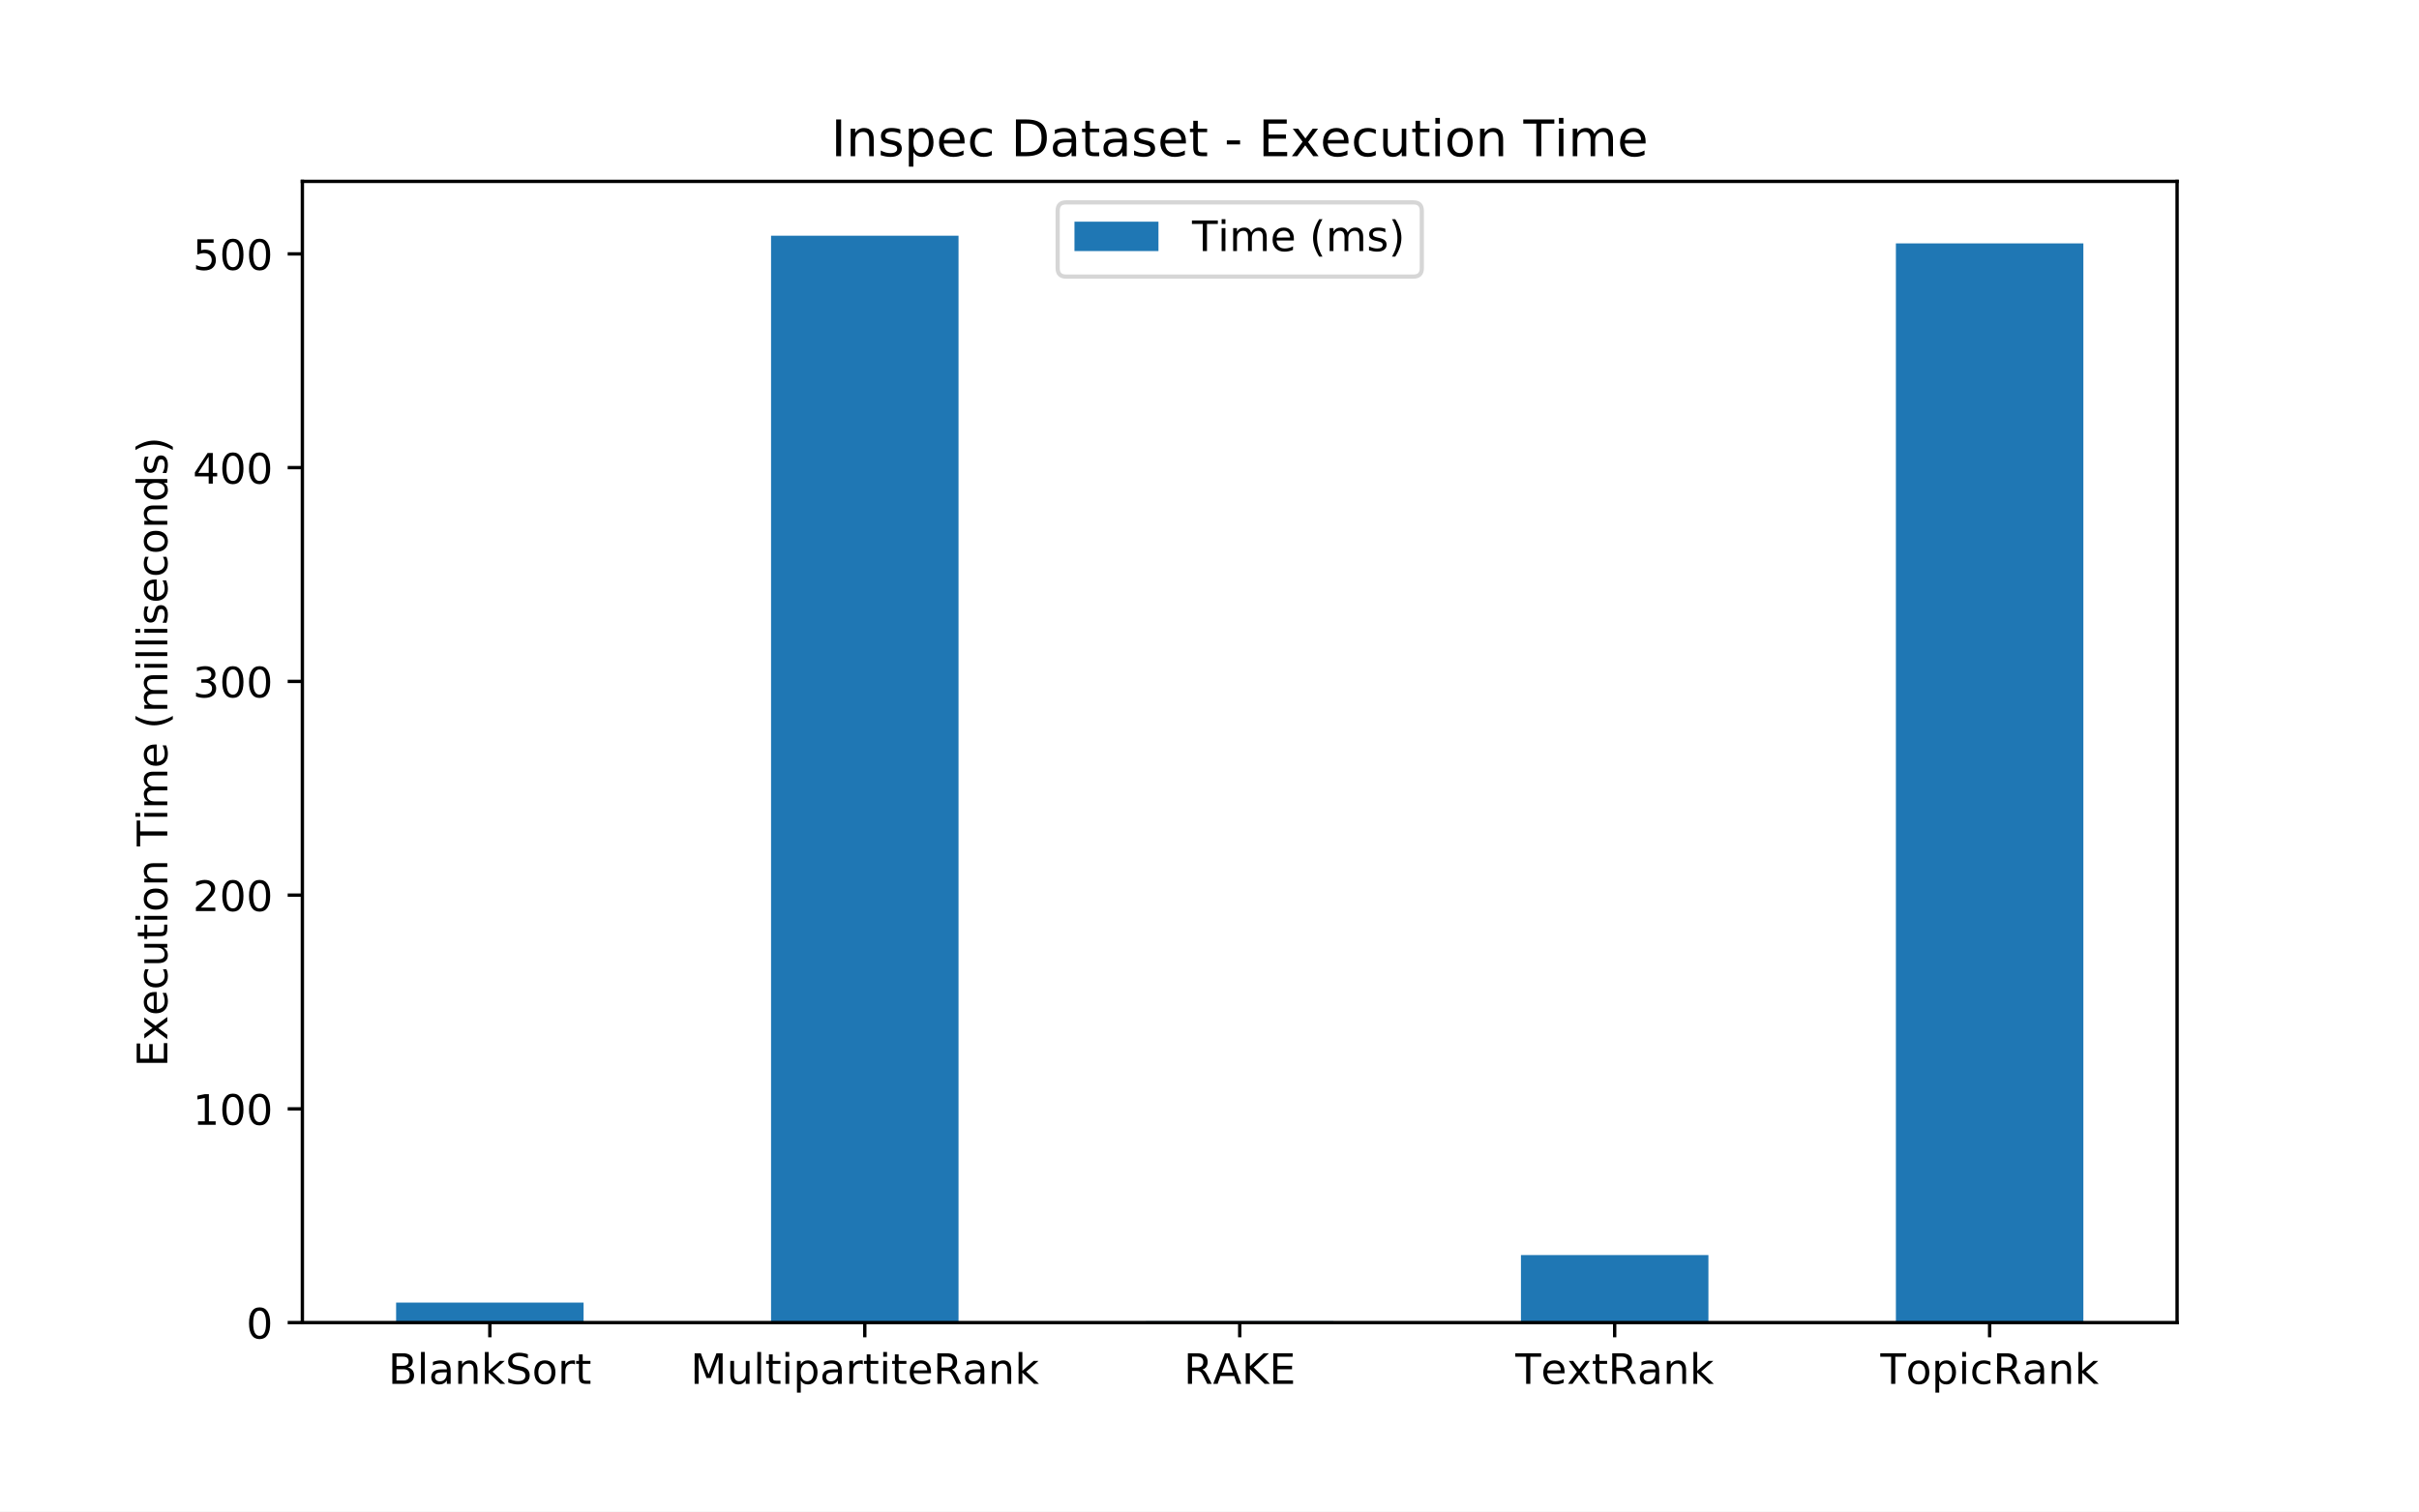
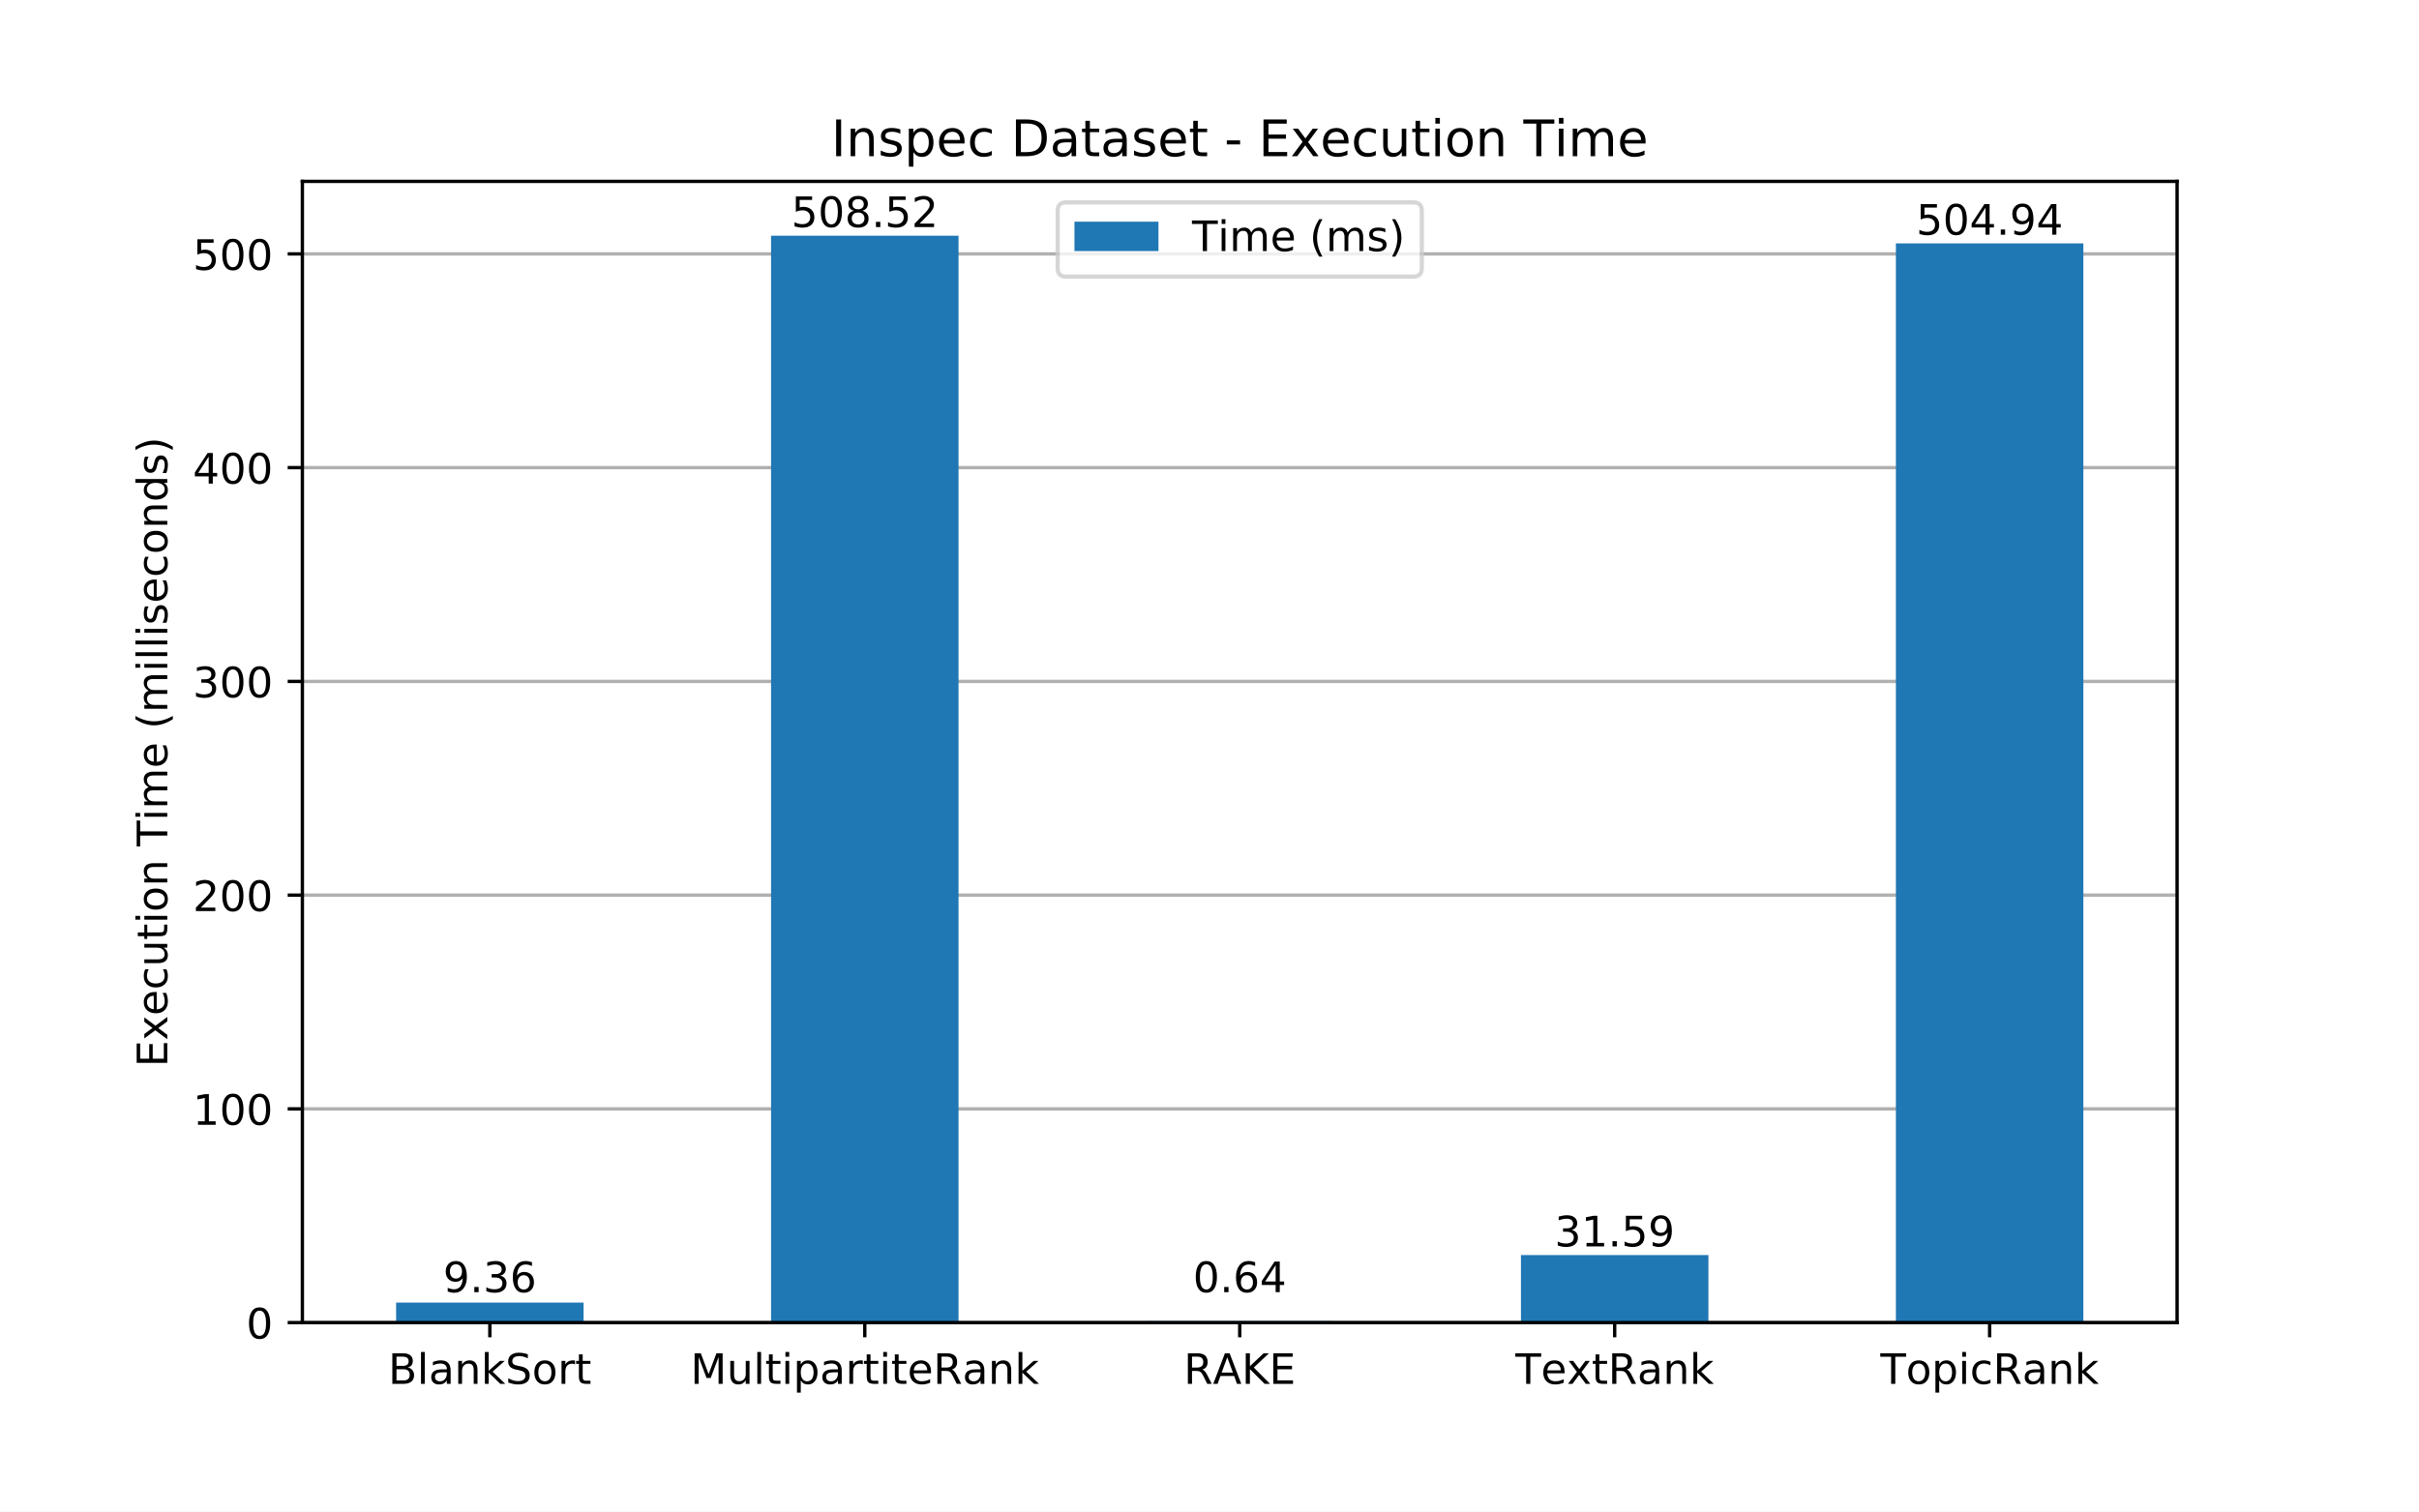
<svg xmlns="http://www.w3.org/2000/svg" xmlns:xlink="http://www.w3.org/1999/xlink" height="360pt" version="1.1" viewBox="0 0 576 360" width="576pt">
  <defs>
    <style type="text/css">
*{stroke-linecap:butt;stroke-linejoin:round;}
  </style>
  </defs>
  <g id="figure_1">
    <g id="patch_1">
      <path d="M 0 360  L 576 360  L 576 0  L 0 0  z " style="fill:#ffffff;" />
    </g>
    <g id="axes_1">
      <g id="patch_2">
        <path d="M 72 315  L 518.4 315  L 518.4 43.2  L 72 43.2  z " style="fill:#ffffff;" />
      </g>
-       <g id="patch_3">
-         <path clip-path="url(#p97406c699a)" d="M 94.32 315  L 138.96 315  L 138.96 310.236  L 94.32 310.236  z " style="fill:#1f77b4;" />
-       </g>
-       <g id="patch_4">
-         <path clip-path="url(#p97406c699a)" d="M 183.6 315  L 228.24 315  L 228.24 56.143  L 183.6 56.143  z " style="fill:#1f77b4;" />
-       </g>
-       <g id="patch_5">
-         <path clip-path="url(#p97406c699a)" d="M 272.88 315  L 317.52 315  L 317.52 314.674  L 272.88 314.674  z " style="fill:#1f77b4;" />
-       </g>
-       <g id="patch_6">
-         <path clip-path="url(#p97406c699a)" d="M 362.16 315  L 406.8 315  L 406.8 298.921  L 362.16 298.921  z " style="fill:#1f77b4;" />
-       </g>
-       <g id="patch_7">
-         <path clip-path="url(#p97406c699a)" d="M 451.44 315  L 496.08 315  L 496.08 57.964  L 451.44 57.964  z " style="fill:#1f77b4;" />
-       </g>
      <g id="matplotlib.axis_1">
        <g id="xtick_1">
          <g id="line2d_1">
            <defs>
-               <path d="M 0 0  L 0 3.5  " id="mc92e5d08c0" style="stroke:#000000;stroke-width:0.8;" />
-             </defs>
-             <g>
-               <use style="stroke:#000000;stroke-width:0.8;" x="116.64" xlink:href="#mc92e5d08c0" y="315" />
+               <path d="M 0 0  L 0 3.5  " id="m21037085e6" style="stroke:#000000;stroke-width:0.8;" />
+             </defs>
+             <g>
+               <use style="stroke:#000000;stroke-width:0.8;" x="116.64" xlink:href="#m21037085e6" y="315" />
            </g>
          </g>
          <g id="text_1">
            <defs>
              <path d="M 19.672 34.812  L 19.672 8.109  L 35.5 8.109  Q 43.453 8.109 47.281 11.406  Q 51.125 14.703 51.125 21.484  Q 51.125 28.328 47.281 31.562  Q 43.453 34.812 35.5 34.812  z M 19.672 64.797  L 19.672 42.828  L 34.281 42.828  Q 41.5 42.828 45.031 45.531  Q 48.578 48.25 48.578 53.812  Q 48.578 59.328 45.031 62.062  Q 41.5 64.797 34.281 64.797  z M 9.812 72.906  L 35.016 72.906  Q 46.297 72.906 52.391 68.219  Q 58.5 63.531 58.5 54.891  Q 58.5 48.188 55.375 44.234  Q 52.25 40.281 46.188 39.312  Q 53.469 37.75 57.5 32.781  Q 61.531 27.828 61.531 20.406  Q 61.531 10.641 54.891 5.312  Q 48.25 0 35.984 0  L 9.812 0  z " id="DejaVuSans-66" />
              <path d="M 9.422 75.984  L 18.406 75.984  L 18.406 0  L 9.422 0  z " id="DejaVuSans-108" />
              <path d="M 34.281 27.484  Q 23.391 27.484 19.188 25  Q 14.984 22.516 14.984 16.5  Q 14.984 11.719 18.141 8.906  Q 21.297 6.109 26.703 6.109  Q 34.188 6.109 38.703 11.406  Q 43.219 16.703 43.219 25.484  L 43.219 27.484  z M 52.203 31.203  L 52.203 0  L 43.219 0  L 43.219 8.297  Q 40.141 3.328 35.547 0.953  Q 30.953 -1.422 24.312 -1.422  Q 15.922 -1.422 10.953 3.297  Q 6 8.016 6 15.922  Q 6 25.141 12.172 29.828  Q 18.359 34.516 30.609 34.516  L 43.219 34.516  L 43.219 35.406  Q 43.219 41.609 39.141 45  Q 35.062 48.391 27.688 48.391  Q 23 48.391 18.547 47.266  Q 14.109 46.141 10.016 43.891  L 10.016 52.203  Q 14.938 54.109 19.578 55.047  Q 24.219 56 28.609 56  Q 40.484 56 46.344 49.844  Q 52.203 43.703 52.203 31.203  z " id="DejaVuSans-97" />
              <path d="M 54.891 33.016  L 54.891 0  L 45.906 0  L 45.906 32.719  Q 45.906 40.484 42.875 44.328  Q 39.844 48.188 33.797 48.188  Q 26.516 48.188 22.312 43.547  Q 18.109 38.922 18.109 30.906  L 18.109 0  L 9.078 0  L 9.078 54.688  L 18.109 54.688  L 18.109 46.188  Q 21.344 51.125 25.703 53.562  Q 30.078 56 35.797 56  Q 45.219 56 50.047 50.172  Q 54.891 44.344 54.891 33.016  z " id="DejaVuSans-110" />
              <path d="M 9.078 75.984  L 18.109 75.984  L 18.109 31.109  L 44.922 54.688  L 56.391 54.688  L 27.391 29.109  L 57.625 0  L 45.906 0  L 18.109 26.703  L 18.109 0  L 9.078 0  z " id="DejaVuSans-107" />
              <path d="M 53.516 70.516  L 53.516 60.891  Q 47.906 63.578 42.922 64.891  Q 37.938 66.219 33.297 66.219  Q 25.25 66.219 20.875 63.094  Q 16.5 59.969 16.5 54.203  Q 16.5 49.359 19.406 46.891  Q 22.312 44.438 30.422 42.922  L 36.375 41.703  Q 47.406 39.594 52.656 34.297  Q 57.906 29 57.906 20.125  Q 57.906 9.516 50.797 4.047  Q 43.703 -1.422 29.984 -1.422  Q 24.812 -1.422 18.969 -0.25  Q 13.141 0.922 6.891 3.219  L 6.891 13.375  Q 12.891 10.016 18.656 8.297  Q 24.422 6.594 29.984 6.594  Q 38.422 6.594 43.016 9.906  Q 47.609 13.234 47.609 19.391  Q 47.609 24.75 44.312 27.781  Q 41.016 30.812 33.5 32.328  L 27.484 33.5  Q 16.453 35.688 11.516 40.375  Q 6.594 45.062 6.594 53.422  Q 6.594 63.094 13.406 68.656  Q 20.219 74.219 32.172 74.219  Q 37.312 74.219 42.625 73.281  Q 47.953 72.359 53.516 70.516  z " id="DejaVuSans-83" />
              <path d="M 30.609 48.391  Q 23.391 48.391 19.188 42.75  Q 14.984 37.109 14.984 27.297  Q 14.984 17.484 19.156 11.844  Q 23.344 6.203 30.609 6.203  Q 37.797 6.203 41.984 11.859  Q 46.188 17.531 46.188 27.297  Q 46.188 37.016 41.984 42.703  Q 37.797 48.391 30.609 48.391  z M 30.609 56  Q 42.328 56 49.016 48.375  Q 55.719 40.766 55.719 27.297  Q 55.719 13.875 49.016 6.219  Q 42.328 -1.422 30.609 -1.422  Q 18.844 -1.422 12.172 6.219  Q 5.516 13.875 5.516 27.297  Q 5.516 40.766 12.172 48.375  Q 18.844 56 30.609 56  z " id="DejaVuSans-111" />
              <path d="M 41.109 46.297  Q 39.594 47.172 37.812 47.578  Q 36.031 48 33.891 48  Q 26.266 48 22.188 43.047  Q 18.109 38.094 18.109 28.812  L 18.109 0  L 9.078 0  L 9.078 54.688  L 18.109 54.688  L 18.109 46.188  Q 20.953 51.172 25.484 53.578  Q 30.031 56 36.531 56  Q 37.453 56 38.578 55.875  Q 39.703 55.766 41.062 55.516  z " id="DejaVuSans-114" />
              <path d="M 18.312 70.219  L 18.312 54.688  L 36.812 54.688  L 36.812 47.703  L 18.312 47.703  L 18.312 18.016  Q 18.312 11.328 20.141 9.422  Q 21.969 7.516 27.594 7.516  L 36.812 7.516  L 36.812 0  L 27.594 0  Q 17.188 0 13.234 3.875  Q 9.281 7.766 9.281 18.016  L 9.281 47.703  L 2.688 47.703  L 2.688 54.688  L 9.281 54.688  L 9.281 70.219  z " id="DejaVuSans-116" />
            </defs>
            <g transform="translate(92.44312 329.5984)scale(0.1 -0.1)">
              <use xlink:href="#DejaVuSans-66" />
              <use x="68.604" xlink:href="#DejaVuSans-108" />
              <use x="96.387" xlink:href="#DejaVuSans-97" />
              <use x="157.666" xlink:href="#DejaVuSans-110" />
              <use x="221.045" xlink:href="#DejaVuSans-107" />
              <use x="278.955" xlink:href="#DejaVuSans-83" />
              <use x="342.432" xlink:href="#DejaVuSans-111" />
              <use x="403.613" xlink:href="#DejaVuSans-114" />
              <use x="444.727" xlink:href="#DejaVuSans-116" />
            </g>
          </g>
        </g>
        <g id="xtick_2">
          <g id="line2d_2">
            <g>
-               <use style="stroke:#000000;stroke-width:0.8;" x="205.92" xlink:href="#mc92e5d08c0" y="315" />
+               <use style="stroke:#000000;stroke-width:0.8;" x="205.92" xlink:href="#m21037085e6" y="315" />
            </g>
          </g>
          <g id="text_2">
            <defs>
              <path d="M 9.812 72.906  L 24.516 72.906  L 43.109 23.297  L 61.812 72.906  L 76.516 72.906  L 76.516 0  L 66.891 0  L 66.891 64.016  L 48.094 14.016  L 38.188 14.016  L 19.391 64.016  L 19.391 0  L 9.812 0  z " id="DejaVuSans-77" />
              <path d="M 8.5 21.578  L 8.5 54.688  L 17.484 54.688  L 17.484 21.922  Q 17.484 14.156 20.5 10.266  Q 23.531 6.391 29.594 6.391  Q 36.859 6.391 41.078 11.031  Q 45.312 15.672 45.312 23.688  L 45.312 54.688  L 54.297 54.688  L 54.297 0  L 45.312 0  L 45.312 8.406  Q 42.047 3.422 37.719 1  Q 33.406 -1.422 27.688 -1.422  Q 18.266 -1.422 13.375 4.438  Q 8.5 10.297 8.5 21.578  z M 31.109 56  z " id="DejaVuSans-117" />
              <path d="M 9.422 54.688  L 18.406 54.688  L 18.406 0  L 9.422 0  z M 9.422 75.984  L 18.406 75.984  L 18.406 64.594  L 9.422 64.594  z " id="DejaVuSans-105" />
              <path d="M 18.109 8.203  L 18.109 -20.797  L 9.078 -20.797  L 9.078 54.688  L 18.109 54.688  L 18.109 46.391  Q 20.953 51.266 25.266 53.625  Q 29.594 56 35.594 56  Q 45.562 56 51.781 48.094  Q 58.016 40.188 58.016 27.297  Q 58.016 14.406 51.781 6.484  Q 45.562 -1.422 35.594 -1.422  Q 29.594 -1.422 25.266 0.953  Q 20.953 3.328 18.109 8.203  z M 48.688 27.297  Q 48.688 37.203 44.609 42.844  Q 40.531 48.484 33.406 48.484  Q 26.266 48.484 22.188 42.844  Q 18.109 37.203 18.109 27.297  Q 18.109 17.391 22.188 11.75  Q 26.266 6.109 33.406 6.109  Q 40.531 6.109 44.609 11.75  Q 48.688 17.391 48.688 27.297  z " id="DejaVuSans-112" />
              <path d="M 56.203 29.594  L 56.203 25.203  L 14.891 25.203  Q 15.484 15.922 20.484 11.062  Q 25.484 6.203 34.422 6.203  Q 39.594 6.203 44.453 7.469  Q 49.312 8.734 54.109 11.281  L 54.109 2.781  Q 49.266 0.734 44.188 -0.344  Q 39.109 -1.422 33.891 -1.422  Q 20.797 -1.422 13.156 6.188  Q 5.516 13.812 5.516 26.812  Q 5.516 40.234 12.766 48.109  Q 20.016 56 32.328 56  Q 43.359 56 49.781 48.891  Q 56.203 41.797 56.203 29.594  z M 47.219 32.234  Q 47.125 39.594 43.094 43.984  Q 39.062 48.391 32.422 48.391  Q 24.906 48.391 20.391 44.141  Q 15.875 39.891 15.188 32.172  z " id="DejaVuSans-101" />
              <path d="M 44.391 34.188  Q 47.562 33.109 50.562 29.594  Q 53.562 26.078 56.594 19.922  L 66.609 0  L 56 0  L 46.688 18.703  Q 43.062 26.031 39.672 28.422  Q 36.281 30.812 30.422 30.812  L 19.672 30.812  L 19.672 0  L 9.812 0  L 9.812 72.906  L 32.078 72.906  Q 44.578 72.906 50.734 67.672  Q 56.891 62.453 56.891 51.906  Q 56.891 45.016 53.688 40.469  Q 50.484 35.938 44.391 34.188  z M 19.672 64.797  L 19.672 38.922  L 32.078 38.922  Q 39.203 38.922 42.844 42.219  Q 46.484 45.516 46.484 51.906  Q 46.484 58.297 42.844 61.547  Q 39.203 64.797 32.078 64.797  z " id="DejaVuSans-82" />
            </defs>
            <g transform="translate(164.4184 329.5984)scale(0.1 -0.1)">
              <use xlink:href="#DejaVuSans-77" />
              <use x="86.279" xlink:href="#DejaVuSans-117" />
              <use x="149.658" xlink:href="#DejaVuSans-108" />
              <use x="177.441" xlink:href="#DejaVuSans-116" />
              <use x="216.65" xlink:href="#DejaVuSans-105" />
              <use x="244.434" xlink:href="#DejaVuSans-112" />
              <use x="307.91" xlink:href="#DejaVuSans-97" />
              <use x="369.189" xlink:href="#DejaVuSans-114" />
              <use x="410.303" xlink:href="#DejaVuSans-116" />
              <use x="449.512" xlink:href="#DejaVuSans-105" />
              <use x="477.295" xlink:href="#DejaVuSans-116" />
              <use x="516.504" xlink:href="#DejaVuSans-101" />
              <use x="578.027" xlink:href="#DejaVuSans-82" />
              <use x="647.479" xlink:href="#DejaVuSans-97" />
              <use x="708.758" xlink:href="#DejaVuSans-110" />
              <use x="772.137" xlink:href="#DejaVuSans-107" />
            </g>
          </g>
        </g>
        <g id="xtick_3">
          <g id="line2d_3">
            <g>
-               <use style="stroke:#000000;stroke-width:0.8;" x="295.2" xlink:href="#mc92e5d08c0" y="315" />
+               <use style="stroke:#000000;stroke-width:0.8;" x="295.2" xlink:href="#m21037085e6" y="315" />
            </g>
          </g>
          <g id="text_3">
            <defs>
              <path d="M 34.188 63.188  L 20.797 26.906  L 47.609 26.906  z M 28.609 72.906  L 39.797 72.906  L 67.578 0  L 57.328 0  L 50.688 18.703  L 17.828 18.703  L 11.188 0  L 0.781 0  z " id="DejaVuSans-65" />
              <path d="M 9.812 72.906  L 19.672 72.906  L 19.672 42.094  L 52.391 72.906  L 65.094 72.906  L 28.906 38.922  L 67.672 0  L 54.688 0  L 19.672 35.109  L 19.672 0  L 9.812 0  z " id="DejaVuSans-75" />
              <path d="M 9.812 72.906  L 55.906 72.906  L 55.906 64.594  L 19.672 64.594  L 19.672 43.016  L 54.391 43.016  L 54.391 34.719  L 19.672 34.719  L 19.672 8.297  L 56.781 8.297  L 56.781 0  L 9.812 0  z " id="DejaVuSans-69" />
            </defs>
            <g transform="translate(281.8703 329.5984)scale(0.1 -0.1)">
              <use xlink:href="#DejaVuSans-82" />
              <use x="69.42" xlink:href="#DejaVuSans-65" />
              <use x="137.828" xlink:href="#DejaVuSans-75" />
              <use x="203.404" xlink:href="#DejaVuSans-69" />
            </g>
          </g>
        </g>
        <g id="xtick_4">
          <g id="line2d_4">
            <g>
-               <use style="stroke:#000000;stroke-width:0.8;" x="384.48" xlink:href="#mc92e5d08c0" y="315" />
+               <use style="stroke:#000000;stroke-width:0.8;" x="384.48" xlink:href="#m21037085e6" y="315" />
            </g>
          </g>
          <g id="text_4">
            <defs>
              <path d="M -0.297 72.906  L 61.375 72.906  L 61.375 64.594  L 35.5 64.594  L 35.5 0  L 25.594 0  L 25.594 64.594  L -0.297 64.594  z " id="DejaVuSans-84" />
              <path d="M 54.891 54.688  L 35.109 28.078  L 55.906 0  L 45.312 0  L 29.391 21.484  L 13.484 0  L 2.875 0  L 24.125 28.609  L 4.688 54.688  L 15.281 54.688  L 29.781 35.203  L 44.281 54.688  z " id="DejaVuSans-120" />
            </defs>
            <g transform="translate(360.8433 329.5984)scale(0.1 -0.1)">
              <use xlink:href="#DejaVuSans-84" />
              <use x="60.818" xlink:href="#DejaVuSans-101" />
              <use x="122.326" xlink:href="#DejaVuSans-120" />
              <use x="181.506" xlink:href="#DejaVuSans-116" />
              <use x="220.715" xlink:href="#DejaVuSans-82" />
              <use x="290.166" xlink:href="#DejaVuSans-97" />
              <use x="351.445" xlink:href="#DejaVuSans-110" />
              <use x="414.824" xlink:href="#DejaVuSans-107" />
            </g>
          </g>
        </g>
        <g id="xtick_5">
          <g id="line2d_5">
            <g>
-               <use style="stroke:#000000;stroke-width:0.8;" x="473.76" xlink:href="#mc92e5d08c0" y="315" />
+               <use style="stroke:#000000;stroke-width:0.8;" x="473.76" xlink:href="#m21037085e6" y="315" />
            </g>
          </g>
          <g id="text_5">
            <defs>
              <path d="M 48.781 52.594  L 48.781 44.188  Q 44.969 46.297 41.141 47.344  Q 37.312 48.391 33.406 48.391  Q 24.656 48.391 19.812 42.844  Q 14.984 37.312 14.984 27.297  Q 14.984 17.281 19.812 11.734  Q 24.656 6.203 33.406 6.203  Q 37.312 6.203 41.141 7.25  Q 44.969 8.297 48.781 10.406  L 48.781 2.094  Q 45.016 0.344 40.984 -0.531  Q 36.969 -1.422 32.422 -1.422  Q 20.062 -1.422 12.781 6.344  Q 5.516 14.109 5.516 27.297  Q 5.516 40.672 12.859 48.328  Q 20.219 56 33.016 56  Q 37.156 56 41.109 55.141  Q 45.062 54.297 48.781 52.594  z " id="DejaVuSans-99" />
            </defs>
            <g transform="translate(447.7467 329.5984)scale(0.1 -0.1)">
              <use xlink:href="#DejaVuSans-84" />
              <use x="60.818" xlink:href="#DejaVuSans-111" />
              <use x="122" xlink:href="#DejaVuSans-112" />
              <use x="185.477" xlink:href="#DejaVuSans-105" />
              <use x="213.26" xlink:href="#DejaVuSans-99" />
              <use x="268.24" xlink:href="#DejaVuSans-82" />
              <use x="337.691" xlink:href="#DejaVuSans-97" />
              <use x="398.971" xlink:href="#DejaVuSans-110" />
              <use x="462.35" xlink:href="#DejaVuSans-107" />
            </g>
          </g>
        </g>
      </g>
      <g id="matplotlib.axis_2">
        <g id="ytick_1">
          <g id="line2d_6">
-             <defs>
-               <path d="M 0 0  L -3.5 0  " id="m0a6be680c0" style="stroke:#000000;stroke-width:0.8;" />
-             </defs>
-             <g>
-               <use style="stroke:#000000;stroke-width:0.8;" x="72" xlink:href="#m0a6be680c0" y="315" />
+             <path clip-path="url(#pd6c670893b)" d="M 72 315  L 518.4 315  " style="fill:none;stroke:#b0b0b0;stroke-linecap:square;stroke-width:0.8;" />
+           </g>
+           <g id="line2d_7">
+             <defs>
+               <path d="M 0 0  L -3.5 0  " id="mf5a5de1eec" style="stroke:#000000;stroke-width:0.8;" />
+             </defs>
+             <g>
+               <use style="stroke:#000000;stroke-width:0.8;" x="72" xlink:href="#mf5a5de1eec" y="315" />
            </g>
          </g>
          <g id="text_6">
            <defs>
              <path d="M 31.781 66.406  Q 24.172 66.406 20.328 58.906  Q 16.5 51.422 16.5 36.375  Q 16.5 21.391 20.328 13.891  Q 24.172 6.391 31.781 6.391  Q 39.453 6.391 43.281 13.891  Q 47.125 21.391 47.125 36.375  Q 47.125 51.422 43.281 58.906  Q 39.453 66.406 31.781 66.406  z M 31.781 74.219  Q 44.047 74.219 50.516 64.516  Q 56.984 54.828 56.984 36.375  Q 56.984 17.969 50.516 8.266  Q 44.047 -1.422 31.781 -1.422  Q 19.531 -1.422 13.062 8.266  Q 6.594 17.969 6.594 36.375  Q 6.594 54.828 13.062 64.516  Q 19.531 74.219 31.781 74.219  z " id="DejaVuSans-48" />
            </defs>
            <g transform="translate(58.6375 318.7992)scale(0.1 -0.1)">
              <use xlink:href="#DejaVuSans-48" />
            </g>
          </g>
        </g>
        <g id="ytick_2">
-           <g id="line2d_7">
-             <g>
-               <use style="stroke:#000000;stroke-width:0.8;" x="72" xlink:href="#m0a6be680c0" y="264.096" />
+           <g id="line2d_8">
+             <path clip-path="url(#pd6c670893b)" d="M 72 264.096  L 518.4 264.096  " style="fill:none;stroke:#b0b0b0;stroke-linecap:square;stroke-width:0.8;" />
+           </g>
+           <g id="line2d_9">
+             <g>
+               <use style="stroke:#000000;stroke-width:0.8;" x="72" xlink:href="#mf5a5de1eec" y="264.096" />
            </g>
          </g>
          <g id="text_7">
            <defs>
              <path d="M 12.406 8.297  L 28.516 8.297  L 28.516 63.922  L 10.984 60.406  L 10.984 69.391  L 28.422 72.906  L 38.281 72.906  L 38.281 8.297  L 54.391 8.297  L 54.391 0  L 12.406 0  z " id="DejaVuSans-49" />
            </defs>
            <g transform="translate(45.9125 267.8948)scale(0.1 -0.1)">
              <use xlink:href="#DejaVuSans-49" />
              <use x="63.623" xlink:href="#DejaVuSans-48" />
              <use x="127.246" xlink:href="#DejaVuSans-48" />
            </g>
          </g>
        </g>
        <g id="ytick_3">
-           <g id="line2d_8">
-             <g>
-               <use style="stroke:#000000;stroke-width:0.8;" x="72" xlink:href="#m0a6be680c0" y="213.191" />
+           <g id="line2d_10">
+             <path clip-path="url(#pd6c670893b)" d="M 72 213.191  L 518.4 213.191  " style="fill:none;stroke:#b0b0b0;stroke-linecap:square;stroke-width:0.8;" />
+           </g>
+           <g id="line2d_11">
+             <g>
+               <use style="stroke:#000000;stroke-width:0.8;" x="72" xlink:href="#mf5a5de1eec" y="213.191" />
            </g>
          </g>
          <g id="text_8">
            <defs>
              <path d="M 19.188 8.297  L 53.609 8.297  L 53.609 0  L 7.328 0  L 7.328 8.297  Q 12.938 14.109 22.625 23.891  Q 32.328 33.688 34.812 36.531  Q 39.547 41.844 41.422 45.531  Q 43.312 49.219 43.312 52.781  Q 43.312 58.594 39.234 62.25  Q 35.156 65.922 28.609 65.922  Q 23.969 65.922 18.812 64.312  Q 13.672 62.703 7.812 59.422  L 7.812 69.391  Q 13.766 71.781 18.938 73  Q 24.125 74.219 28.422 74.219  Q 39.75 74.219 46.484 68.547  Q 53.219 62.891 53.219 53.422  Q 53.219 48.922 51.531 44.891  Q 49.859 40.875 45.406 35.406  Q 44.188 33.984 37.641 27.219  Q 31.109 20.453 19.188 8.297  z " id="DejaVuSans-50" />
            </defs>
            <g transform="translate(45.9125 216.9904)scale(0.1 -0.1)">
              <use xlink:href="#DejaVuSans-50" />
              <use x="63.623" xlink:href="#DejaVuSans-48" />
              <use x="127.246" xlink:href="#DejaVuSans-48" />
            </g>
          </g>
        </g>
        <g id="ytick_4">
-           <g id="line2d_9">
-             <g>
-               <use style="stroke:#000000;stroke-width:0.8;" x="72" xlink:href="#m0a6be680c0" y="162.287" />
+           <g id="line2d_12">
+             <path clip-path="url(#pd6c670893b)" d="M 72 162.287  L 518.4 162.287  " style="fill:none;stroke:#b0b0b0;stroke-linecap:square;stroke-width:0.8;" />
+           </g>
+           <g id="line2d_13">
+             <g>
+               <use style="stroke:#000000;stroke-width:0.8;" x="72" xlink:href="#mf5a5de1eec" y="162.287" />
            </g>
          </g>
          <g id="text_9">
            <defs>
              <path d="M 40.578 39.312  Q 47.656 37.797 51.625 33  Q 55.609 28.219 55.609 21.188  Q 55.609 10.406 48.188 4.484  Q 40.766 -1.422 27.094 -1.422  Q 22.516 -1.422 17.656 -0.516  Q 12.797 0.391 7.625 2.203  L 7.625 11.719  Q 11.719 9.328 16.594 8.109  Q 21.484 6.891 26.812 6.891  Q 36.078 6.891 40.938 10.547  Q 45.797 14.203 45.797 21.188  Q 45.797 27.641 41.281 31.266  Q 36.766 34.906 28.719 34.906  L 20.219 34.906  L 20.219 43.016  L 29.109 43.016  Q 36.375 43.016 40.234 45.922  Q 44.094 48.828 44.094 54.297  Q 44.094 59.906 40.109 62.906  Q 36.141 65.922 28.719 65.922  Q 24.656 65.922 20.016 65.031  Q 15.375 64.156 9.812 62.312  L 9.812 71.094  Q 15.438 72.656 20.344 73.438  Q 25.25 74.219 29.594 74.219  Q 40.828 74.219 47.359 69.109  Q 53.906 64.016 53.906 55.328  Q 53.906 49.266 50.438 45.094  Q 46.969 40.922 40.578 39.312  z " id="DejaVuSans-51" />
            </defs>
            <g transform="translate(45.9125 166.0859)scale(0.1 -0.1)">
              <use xlink:href="#DejaVuSans-51" />
              <use x="63.623" xlink:href="#DejaVuSans-48" />
              <use x="127.246" xlink:href="#DejaVuSans-48" />
            </g>
          </g>
        </g>
        <g id="ytick_5">
-           <g id="line2d_10">
-             <g>
-               <use style="stroke:#000000;stroke-width:0.8;" x="72" xlink:href="#m0a6be680c0" y="111.382" />
+           <g id="line2d_14">
+             <path clip-path="url(#pd6c670893b)" d="M 72 111.382  L 518.4 111.382  " style="fill:none;stroke:#b0b0b0;stroke-linecap:square;stroke-width:0.8;" />
+           </g>
+           <g id="line2d_15">
+             <g>
+               <use style="stroke:#000000;stroke-width:0.8;" x="72" xlink:href="#mf5a5de1eec" y="111.382" />
            </g>
          </g>
          <g id="text_10">
            <defs>
              <path d="M 37.797 64.312  L 12.891 25.391  L 37.797 25.391  z M 35.203 72.906  L 47.609 72.906  L 47.609 25.391  L 58.016 25.391  L 58.016 17.188  L 47.609 17.188  L 47.609 0  L 37.797 0  L 37.797 17.188  L 4.891 17.188  L 4.891 26.703  z " id="DejaVuSans-52" />
            </defs>
            <g transform="translate(45.9125 115.1815)scale(0.1 -0.1)">
              <use xlink:href="#DejaVuSans-52" />
              <use x="63.623" xlink:href="#DejaVuSans-48" />
              <use x="127.246" xlink:href="#DejaVuSans-48" />
            </g>
          </g>
        </g>
        <g id="ytick_6">
-           <g id="line2d_11">
-             <g>
-               <use style="stroke:#000000;stroke-width:0.8;" x="72" xlink:href="#m0a6be680c0" y="60.478" />
+           <g id="line2d_16">
+             <path clip-path="url(#pd6c670893b)" d="M 72 60.478  L 518.4 60.478  " style="fill:none;stroke:#b0b0b0;stroke-linecap:square;stroke-width:0.8;" />
+           </g>
+           <g id="line2d_17">
+             <g>
+               <use style="stroke:#000000;stroke-width:0.8;" x="72" xlink:href="#mf5a5de1eec" y="60.478" />
            </g>
          </g>
          <g id="text_11">
            <defs>
              <path d="M 10.797 72.906  L 49.516 72.906  L 49.516 64.594  L 19.828 64.594  L 19.828 46.734  Q 21.969 47.469 24.109 47.828  Q 26.266 48.188 28.422 48.188  Q 40.625 48.188 47.75 41.5  Q 54.891 34.812 54.891 23.391  Q 54.891 11.625 47.562 5.094  Q 40.234 -1.422 26.906 -1.422  Q 22.312 -1.422 17.547 -0.641  Q 12.797 0.141 7.719 1.703  L 7.719 11.625  Q 12.109 9.234 16.797 8.062  Q 21.484 6.891 26.703 6.891  Q 35.156 6.891 40.078 11.328  Q 45.016 15.766 45.016 23.391  Q 45.016 31 40.078 35.438  Q 35.156 39.891 26.703 39.891  Q 22.75 39.891 18.812 39.016  Q 14.891 38.141 10.797 36.281  z " id="DejaVuSans-53" />
            </defs>
            <g transform="translate(45.9125 64.2771)scale(0.1 -0.1)">
              <use xlink:href="#DejaVuSans-53" />
              <use x="63.623" xlink:href="#DejaVuSans-48" />
              <use x="127.246" xlink:href="#DejaVuSans-48" />
            </g>
          </g>
        </g>
        <g id="text_12">
          <defs>
            <path id="DejaVuSans-32" />
            <path d="M 52 44.188  Q 55.375 50.25 60.062 53.125  Q 64.75 56 71.094 56  Q 79.641 56 84.281 50.016  Q 88.922 44.047 88.922 33.016  L 88.922 0  L 79.891 0  L 79.891 32.719  Q 79.891 40.578 77.094 44.375  Q 74.312 48.188 68.609 48.188  Q 61.625 48.188 57.562 43.547  Q 53.516 38.922 53.516 30.906  L 53.516 0  L 44.484 0  L 44.484 32.719  Q 44.484 40.625 41.703 44.406  Q 38.922 48.188 33.109 48.188  Q 26.219 48.188 22.156 43.531  Q 18.109 38.875 18.109 30.906  L 18.109 0  L 9.078 0  L 9.078 54.688  L 18.109 54.688  L 18.109 46.188  Q 21.188 51.219 25.484 53.609  Q 29.781 56 35.688 56  Q 41.656 56 45.828 52.969  Q 50 49.953 52 44.188  z " id="DejaVuSans-109" />
            <path d="M 31 75.875  Q 24.469 64.656 21.281 53.656  Q 18.109 42.672 18.109 31.391  Q 18.109 20.125 21.312 9.062  Q 24.516 -2 31 -13.188  L 23.188 -13.188  Q 15.875 -1.703 12.234 9.375  Q 8.594 20.453 8.594 31.391  Q 8.594 42.281 12.203 53.312  Q 15.828 64.359 23.188 75.875  z " id="DejaVuSans-40" />
            <path d="M 44.281 53.078  L 44.281 44.578  Q 40.484 46.531 36.375 47.5  Q 32.281 48.484 27.875 48.484  Q 21.188 48.484 17.844 46.438  Q 14.5 44.391 14.5 40.281  Q 14.5 37.156 16.891 35.375  Q 19.281 33.594 26.516 31.984  L 29.594 31.297  Q 39.156 29.25 43.188 25.516  Q 47.219 21.781 47.219 15.094  Q 47.219 7.469 41.188 3.016  Q 35.156 -1.422 24.609 -1.422  Q 20.219 -1.422 15.453 -0.562  Q 10.688 0.297 5.422 2  L 5.422 11.281  Q 10.406 8.688 15.234 7.391  Q 20.062 6.109 24.812 6.109  Q 31.156 6.109 34.562 8.281  Q 37.984 10.453 37.984 14.406  Q 37.984 18.062 35.516 20.016  Q 33.062 21.969 24.703 23.781  L 21.578 24.516  Q 13.234 26.266 9.516 29.906  Q 5.812 33.547 5.812 39.891  Q 5.812 47.609 11.281 51.797  Q 16.75 56 26.812 56  Q 31.781 56 36.172 55.266  Q 40.578 54.547 44.281 53.078  z " id="DejaVuSans-115" />
            <path d="M 45.406 46.391  L 45.406 75.984  L 54.391 75.984  L 54.391 0  L 45.406 0  L 45.406 8.203  Q 42.578 3.328 38.25 0.953  Q 33.938 -1.422 27.875 -1.422  Q 17.969 -1.422 11.734 6.484  Q 5.516 14.406 5.516 27.297  Q 5.516 40.188 11.734 48.094  Q 17.969 56 27.875 56  Q 33.938 56 38.25 53.625  Q 42.578 51.266 45.406 46.391  z M 14.797 27.297  Q 14.797 17.391 18.875 11.75  Q 22.953 6.109 30.078 6.109  Q 37.203 6.109 41.297 11.75  Q 45.406 17.391 45.406 27.297  Q 45.406 37.203 41.297 42.844  Q 37.203 48.484 30.078 48.484  Q 22.953 48.484 18.875 42.844  Q 14.797 37.203 14.797 27.297  z " id="DejaVuSans-100" />
            <path d="M 8.016 75.875  L 15.828 75.875  Q 23.141 64.359 26.781 53.312  Q 30.422 42.281 30.422 31.391  Q 30.422 20.453 26.781 9.375  Q 23.141 -1.703 15.828 -13.188  L 8.016 -13.188  Q 14.5 -2 17.703 9.062  Q 20.906 20.125 20.906 31.391  Q 20.906 42.672 17.703 53.656  Q 14.5 64.656 8.016 75.875  z " id="DejaVuSans-41" />
          </defs>
          <g transform="translate(39.83281 254.1195)rotate(-90)scale(0.1 -0.1)">
            <use xlink:href="#DejaVuSans-69" />
            <use x="63.184" xlink:href="#DejaVuSans-120" />
            <use x="122.316" xlink:href="#DejaVuSans-101" />
            <use x="183.84" xlink:href="#DejaVuSans-99" />
            <use x="238.82" xlink:href="#DejaVuSans-117" />
            <use x="302.199" xlink:href="#DejaVuSans-116" />
            <use x="341.408" xlink:href="#DejaVuSans-105" />
            <use x="369.191" xlink:href="#DejaVuSans-111" />
            <use x="430.373" xlink:href="#DejaVuSans-110" />
            <use x="493.752" xlink:href="#DejaVuSans-32" />
            <use x="525.539" xlink:href="#DejaVuSans-84" />
            <use x="586.576" xlink:href="#DejaVuSans-105" />
            <use x="614.359" xlink:href="#DejaVuSans-109" />
            <use x="711.771" xlink:href="#DejaVuSans-101" />
            <use x="773.295" xlink:href="#DejaVuSans-32" />
            <use x="805.082" xlink:href="#DejaVuSans-40" />
            <use x="844.096" xlink:href="#DejaVuSans-109" />
            <use x="941.508" xlink:href="#DejaVuSans-105" />
            <use x="969.291" xlink:href="#DejaVuSans-108" />
            <use x="997.074" xlink:href="#DejaVuSans-108" />
            <use x="1024.857" xlink:href="#DejaVuSans-105" />
            <use x="1052.641" xlink:href="#DejaVuSans-115" />
            <use x="1104.74" xlink:href="#DejaVuSans-101" />
            <use x="1166.264" xlink:href="#DejaVuSans-99" />
            <use x="1221.244" xlink:href="#DejaVuSans-111" />
            <use x="1282.426" xlink:href="#DejaVuSans-110" />
            <use x="1345.805" xlink:href="#DejaVuSans-100" />
            <use x="1409.281" xlink:href="#DejaVuSans-115" />
            <use x="1461.381" xlink:href="#DejaVuSans-41" />
          </g>
        </g>
      </g>
+       <g id="patch_3">
+         <path clip-path="url(#pd6c670893b)" d="M 94.32 315  L 138.96 315  L 138.96 310.236  L 94.32 310.236  z " style="fill:#1f77b4;" />
+       </g>
+       <g id="patch_4">
+         <path clip-path="url(#pd6c670893b)" d="M 183.6 315  L 228.24 315  L 228.24 56.143  L 183.6 56.143  z " style="fill:#1f77b4;" />
+       </g>
+       <g id="patch_5">
+         <path clip-path="url(#pd6c670893b)" d="M 272.88 315  L 317.52 315  L 317.52 314.674  L 272.88 314.674  z " style="fill:#1f77b4;" />
+       </g>
+       <g id="patch_6">
+         <path clip-path="url(#pd6c670893b)" d="M 362.16 315  L 406.8 315  L 406.8 298.921  L 362.16 298.921  z " style="fill:#1f77b4;" />
+       </g>
+       <g id="patch_7">
+         <path clip-path="url(#pd6c670893b)" d="M 451.44 315  L 496.08 315  L 496.08 57.964  L 451.44 57.964  z " style="fill:#1f77b4;" />
+       </g>
      <g id="patch_8">
        <path d="M 72 315  L 72 43.2  " style="fill:none;stroke:#000000;stroke-linecap:square;stroke-linejoin:miter;stroke-width:0.8;" />
      </g>
      <g id="patch_9">
        <path d="M 518.4 315  L 518.4 43.2  " style="fill:none;stroke:#000000;stroke-linecap:square;stroke-linejoin:miter;stroke-width:0.8;" />
      </g>
      <g id="patch_10">
        <path d="M 72 315  L 518.4 315  " style="fill:none;stroke:#000000;stroke-linecap:square;stroke-linejoin:miter;stroke-width:0.8;" />
      </g>
      <g id="patch_11">
        <path d="M 72 43.2  L 518.4 43.2  " style="fill:none;stroke:#000000;stroke-linecap:square;stroke-linejoin:miter;stroke-width:0.8;" />
      </g>
      <g id="text_13">
+         <defs>
+           <path d="M 10.984 1.516  L 10.984 10.5  Q 14.703 8.734 18.5 7.812  Q 22.312 6.891 25.984 6.891  Q 35.75 6.891 40.891 13.453  Q 46.047 20.016 46.781 33.406  Q 43.953 29.203 39.594 26.953  Q 35.25 24.703 29.984 24.703  Q 19.047 24.703 12.672 31.312  Q 6.297 37.938 6.297 49.422  Q 6.297 60.641 12.938 67.422  Q 19.578 74.219 30.609 74.219  Q 43.266 74.219 49.922 64.516  Q 56.594 54.828 56.594 36.375  Q 56.594 19.141 48.406 8.859  Q 40.234 -1.422 26.422 -1.422  Q 22.703 -1.422 18.891 -0.688  Q 15.094 0.047 10.984 1.516  z M 30.609 32.422  Q 37.25 32.422 41.125 36.953  Q 45.016 41.5 45.016 49.422  Q 45.016 57.281 41.125 61.844  Q 37.25 66.406 30.609 66.406  Q 23.969 66.406 20.094 61.844  Q 16.219 57.281 16.219 49.422  Q 16.219 41.5 20.094 36.953  Q 23.969 32.422 30.609 32.422  z " id="DejaVuSans-57" />
+           <path d="M 10.688 12.406  L 21 12.406  L 21 0  L 10.688 0  z " id="DejaVuSans-46" />
+           <path d="M 33.016 40.375  Q 26.375 40.375 22.484 35.828  Q 18.609 31.297 18.609 23.391  Q 18.609 15.531 22.484 10.953  Q 26.375 6.391 33.016 6.391  Q 39.656 6.391 43.531 10.953  Q 47.406 15.531 47.406 23.391  Q 47.406 31.297 43.531 35.828  Q 39.656 40.375 33.016 40.375  z M 52.594 71.297  L 52.594 62.312  Q 48.875 64.062 45.094 64.984  Q 41.312 65.922 37.594 65.922  Q 27.828 65.922 22.672 59.328  Q 17.531 52.734 16.797 39.406  Q 19.672 43.656 24.016 45.922  Q 28.375 48.188 33.594 48.188  Q 44.578 48.188 50.953 41.516  Q 57.328 34.859 57.328 23.391  Q 57.328 12.156 50.688 5.359  Q 44.047 -1.422 33.016 -1.422  Q 20.359 -1.422 13.672 8.266  Q 6.984 17.969 6.984 36.375  Q 6.984 53.656 15.188 63.938  Q 23.391 74.219 37.203 74.219  Q 40.922 74.219 44.703 73.484  Q 48.484 72.75 52.594 71.297  z " id="DejaVuSans-54" />
+         </defs>
+         <g transform="translate(105.5072 307.7594)scale(0.1 -0.1)">
+           <use xlink:href="#DejaVuSans-57" />
+           <use x="63.623" xlink:href="#DejaVuSans-46" />
+           <use x="95.41" xlink:href="#DejaVuSans-51" />
+           <use x="159.033" xlink:href="#DejaVuSans-54" />
+         </g>
+       </g>
+       <g id="text_14">
+         <defs>
+           <path d="M 31.781 34.625  Q 24.75 34.625 20.719 30.859  Q 16.703 27.094 16.703 20.516  Q 16.703 13.922 20.719 10.156  Q 24.75 6.391 31.781 6.391  Q 38.812 6.391 42.859 10.172  Q 46.922 13.969 46.922 20.516  Q 46.922 27.094 42.891 30.859  Q 38.875 34.625 31.781 34.625  z M 21.922 38.812  Q 15.578 40.375 12.031 44.719  Q 8.5 49.078 8.5 55.328  Q 8.5 64.062 14.719 69.141  Q 20.953 74.219 31.781 74.219  Q 42.672 74.219 48.875 69.141  Q 55.078 64.062 55.078 55.328  Q 55.078 49.078 51.531 44.719  Q 48 40.375 41.703 38.812  Q 48.828 37.156 52.797 32.312  Q 56.781 27.484 56.781 20.516  Q 56.781 9.906 50.312 4.234  Q 43.844 -1.422 31.781 -1.422  Q 19.734 -1.422 13.25 4.234  Q 6.781 9.906 6.781 20.516  Q 6.781 27.484 10.781 32.312  Q 14.797 37.156 21.922 38.812  z M 18.312 54.391  Q 18.312 48.734 21.844 45.562  Q 25.391 42.391 31.781 42.391  Q 38.141 42.391 41.719 45.562  Q 45.312 48.734 45.312 54.391  Q 45.312 60.062 41.719 63.234  Q 38.141 66.406 31.781 66.406  Q 25.391 66.406 21.844 63.234  Q 18.312 60.062 18.312 54.391  z " id="DejaVuSans-56" />
+         </defs>
+         <g transform="translate(188.4247 54.07937)scale(0.1 -0.1)">
+           <use xlink:href="#DejaVuSans-53" />
+           <use x="63.623" xlink:href="#DejaVuSans-48" />
+           <use x="127.246" xlink:href="#DejaVuSans-56" />
+           <use x="190.869" xlink:href="#DejaVuSans-46" />
+           <use x="222.656" xlink:href="#DejaVuSans-53" />
+           <use x="286.279" xlink:href="#DejaVuSans-50" />
+         </g>
+       </g>
+       <g id="text_15">
+         <g transform="translate(284.0672 307.7594)scale(0.1 -0.1)">
+           <use xlink:href="#DejaVuSans-48" />
+           <use x="63.623" xlink:href="#DejaVuSans-46" />
+           <use x="95.41" xlink:href="#DejaVuSans-54" />
+           <use x="159.033" xlink:href="#DejaVuSans-52" />
+         </g>
+       </g>
+       <g id="text_16">
+         <g transform="translate(370.1659 296.8578)scale(0.1 -0.1)">
+           <use xlink:href="#DejaVuSans-51" />
+           <use x="63.623" xlink:href="#DejaVuSans-49" />
+           <use x="127.246" xlink:href="#DejaVuSans-46" />
+           <use x="159.033" xlink:href="#DejaVuSans-53" />
+           <use x="222.656" xlink:href="#DejaVuSans-57" />
+         </g>
+       </g>
+       <g id="text_17">
+         <g transform="translate(456.2647 55.90073)scale(0.1 -0.1)">
+           <use xlink:href="#DejaVuSans-53" />
+           <use x="63.623" xlink:href="#DejaVuSans-48" />
+           <use x="127.246" xlink:href="#DejaVuSans-52" />
+           <use x="190.869" xlink:href="#DejaVuSans-46" />
+           <use x="222.656" xlink:href="#DejaVuSans-57" />
+           <use x="286.279" xlink:href="#DejaVuSans-52" />
+         </g>
+       </g>
+       <g id="text_18">
        <defs>
          <path d="M 9.812 72.906  L 19.672 72.906  L 19.672 0  L 9.812 0  z " id="DejaVuSans-73" />
          <path d="M 19.672 64.797  L 19.672 8.109  L 31.594 8.109  Q 46.688 8.109 53.688 14.938  Q 60.688 21.781 60.688 36.531  Q 60.688 51.172 53.688 57.984  Q 46.688 64.797 31.594 64.797  z M 9.812 72.906  L 30.078 72.906  Q 51.266 72.906 61.172 64.094  Q 71.094 55.281 71.094 36.531  Q 71.094 17.672 61.125 8.828  Q 51.172 0 30.078 0  L 9.812 0  z " id="DejaVuSans-68" />
          <path d="M 4.891 31.391  L 31.203 31.391  L 31.203 23.391  L 4.891 23.391  z " id="DejaVuSans-45" />
        </defs>
        <g transform="translate(197.9231 37.2)scale(0.12 -0.12)">
          <use xlink:href="#DejaVuSans-73" />
          <use x="29.492" xlink:href="#DejaVuSans-110" />
          <use x="92.871" xlink:href="#DejaVuSans-115" />
          <use x="144.971" xlink:href="#DejaVuSans-112" />
          <use x="208.447" xlink:href="#DejaVuSans-101" />
          <use x="269.971" xlink:href="#DejaVuSans-99" />
          <use x="324.951" xlink:href="#DejaVuSans-32" />
          <use x="356.738" xlink:href="#DejaVuSans-68" />
          <use x="433.74" xlink:href="#DejaVuSans-97" />
          <use x="495.02" xlink:href="#DejaVuSans-116" />
          <use x="534.229" xlink:href="#DejaVuSans-97" />
          <use x="595.508" xlink:href="#DejaVuSans-115" />
          <use x="647.607" xlink:href="#DejaVuSans-101" />
          <use x="709.131" xlink:href="#DejaVuSans-116" />
          <use x="748.34" xlink:href="#DejaVuSans-32" />
          <use x="780.127" xlink:href="#DejaVuSans-45" />
          <use x="816.211" xlink:href="#DejaVuSans-32" />
          <use x="847.998" xlink:href="#DejaVuSans-69" />
          <use x="911.182" xlink:href="#DejaVuSans-120" />
          <use x="970.314" xlink:href="#DejaVuSans-101" />
          <use x="1031.838" xlink:href="#DejaVuSans-99" />
          <use x="1086.818" xlink:href="#DejaVuSans-117" />
          <use x="1150.197" xlink:href="#DejaVuSans-116" />
          <use x="1189.406" xlink:href="#DejaVuSans-105" />
          <use x="1217.189" xlink:href="#DejaVuSans-111" />
          <use x="1278.371" xlink:href="#DejaVuSans-110" />
          <use x="1341.75" xlink:href="#DejaVuSans-32" />
          <use x="1373.537" xlink:href="#DejaVuSans-84" />
          <use x="1434.574" xlink:href="#DejaVuSans-105" />
          <use x="1462.357" xlink:href="#DejaVuSans-109" />
          <use x="1559.77" xlink:href="#DejaVuSans-101" />
        </g>
      </g>
      <g id="legend_1">
        <g id="patch_12">
          <path d="M 253.847 65.878  L 336.553 65.878  Q 338.553 65.878 338.553 63.878  L 338.553 50.2  Q 338.553 48.2 336.553 48.2  L 253.847 48.2  Q 251.847 48.2 251.847 50.2  L 251.847 63.878  Q 251.847 65.878 253.847 65.878  z " style="fill:#ffffff;opacity:0.8;stroke:#cccccc;stroke-linejoin:miter;" />
        </g>
        <g id="patch_13">
          <path d="M 255.847 59.798  L 275.847 59.798  L 275.847 52.798  L 255.847 52.798  z " style="fill:#1f77b4;" />
        </g>
-         <g id="text_14">
+         <g id="text_19">
          <g transform="translate(283.8469 59.79844)scale(0.1 -0.1)">
            <use xlink:href="#DejaVuSans-84" />
            <use x="61.037" xlink:href="#DejaVuSans-105" />
            <use x="88.82" xlink:href="#DejaVuSans-109" />
            <use x="186.232" xlink:href="#DejaVuSans-101" />
            <use x="247.756" xlink:href="#DejaVuSans-32" />
            <use x="279.543" xlink:href="#DejaVuSans-40" />
            <use x="318.557" xlink:href="#DejaVuSans-109" />
            <use x="415.969" xlink:href="#DejaVuSans-115" />
            <use x="468.068" xlink:href="#DejaVuSans-41" />
          </g>
        </g>
      </g>
    </g>
  </g>
  <defs>
-     <clipPath id="p97406c699a">
+     <clipPath id="pd6c670893b">
      <rect height="271.8" width="446.4" x="72" y="43.2" />
    </clipPath>
  </defs>
</svg>
